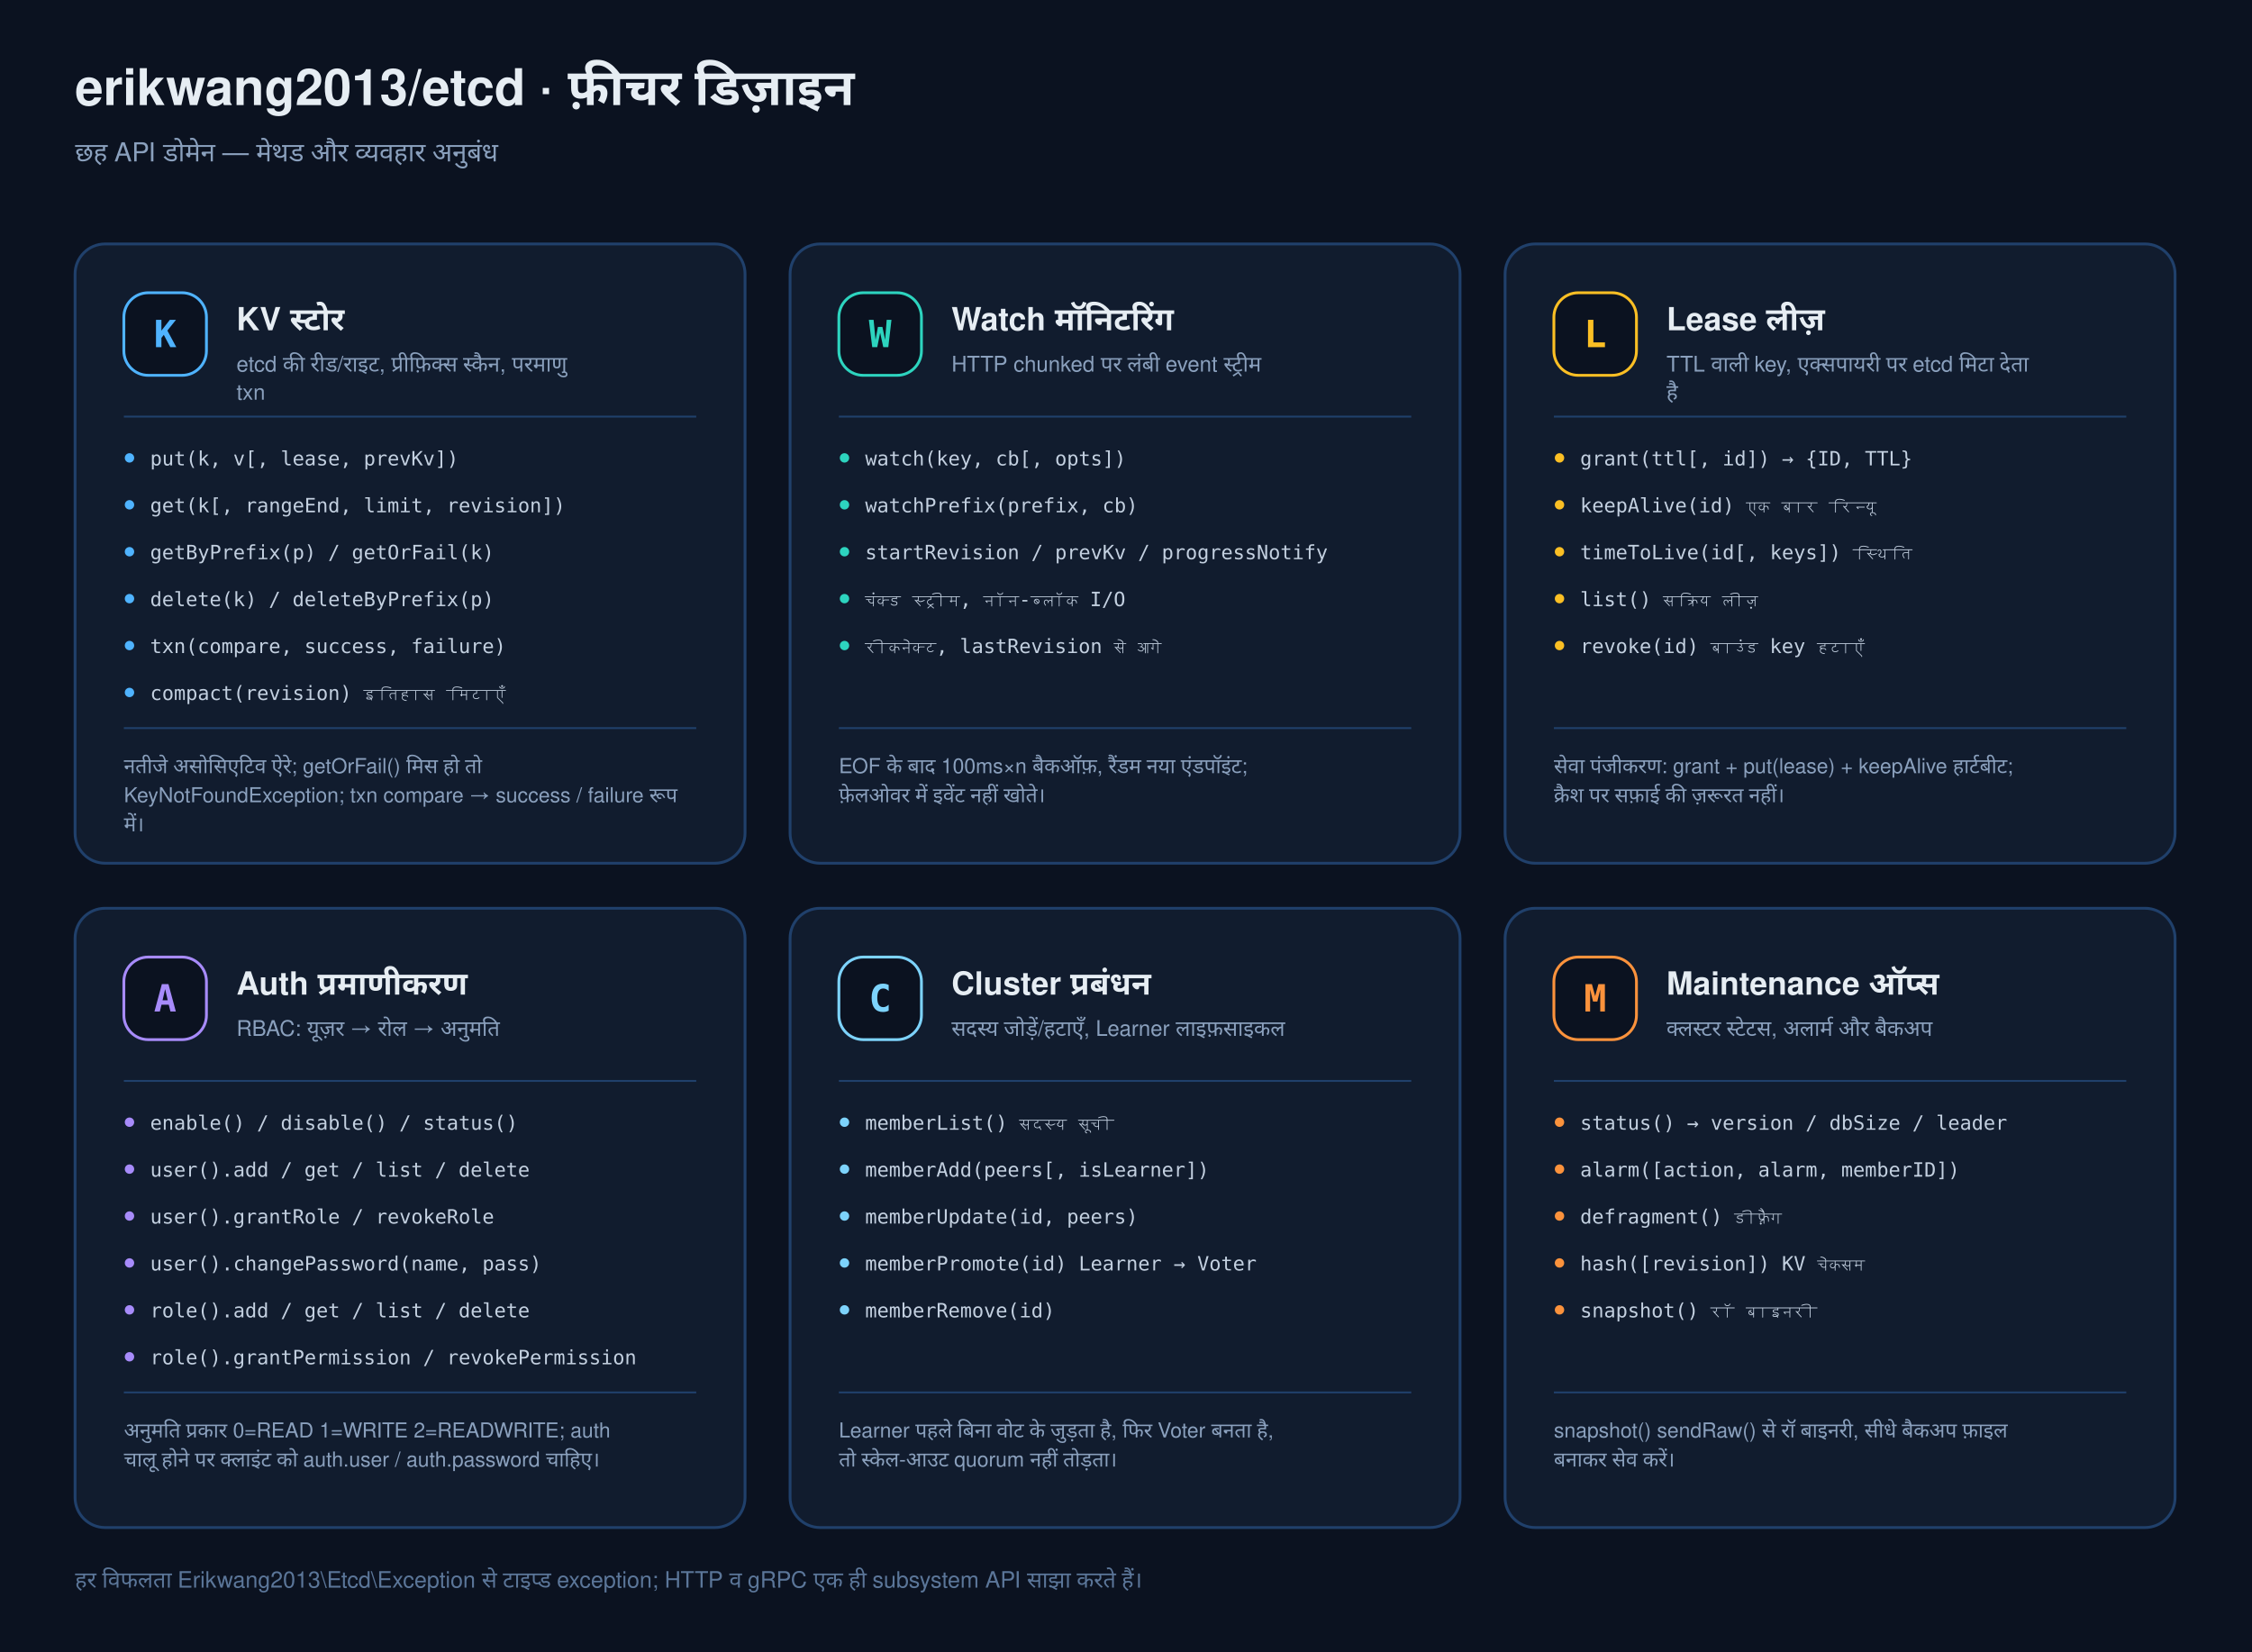
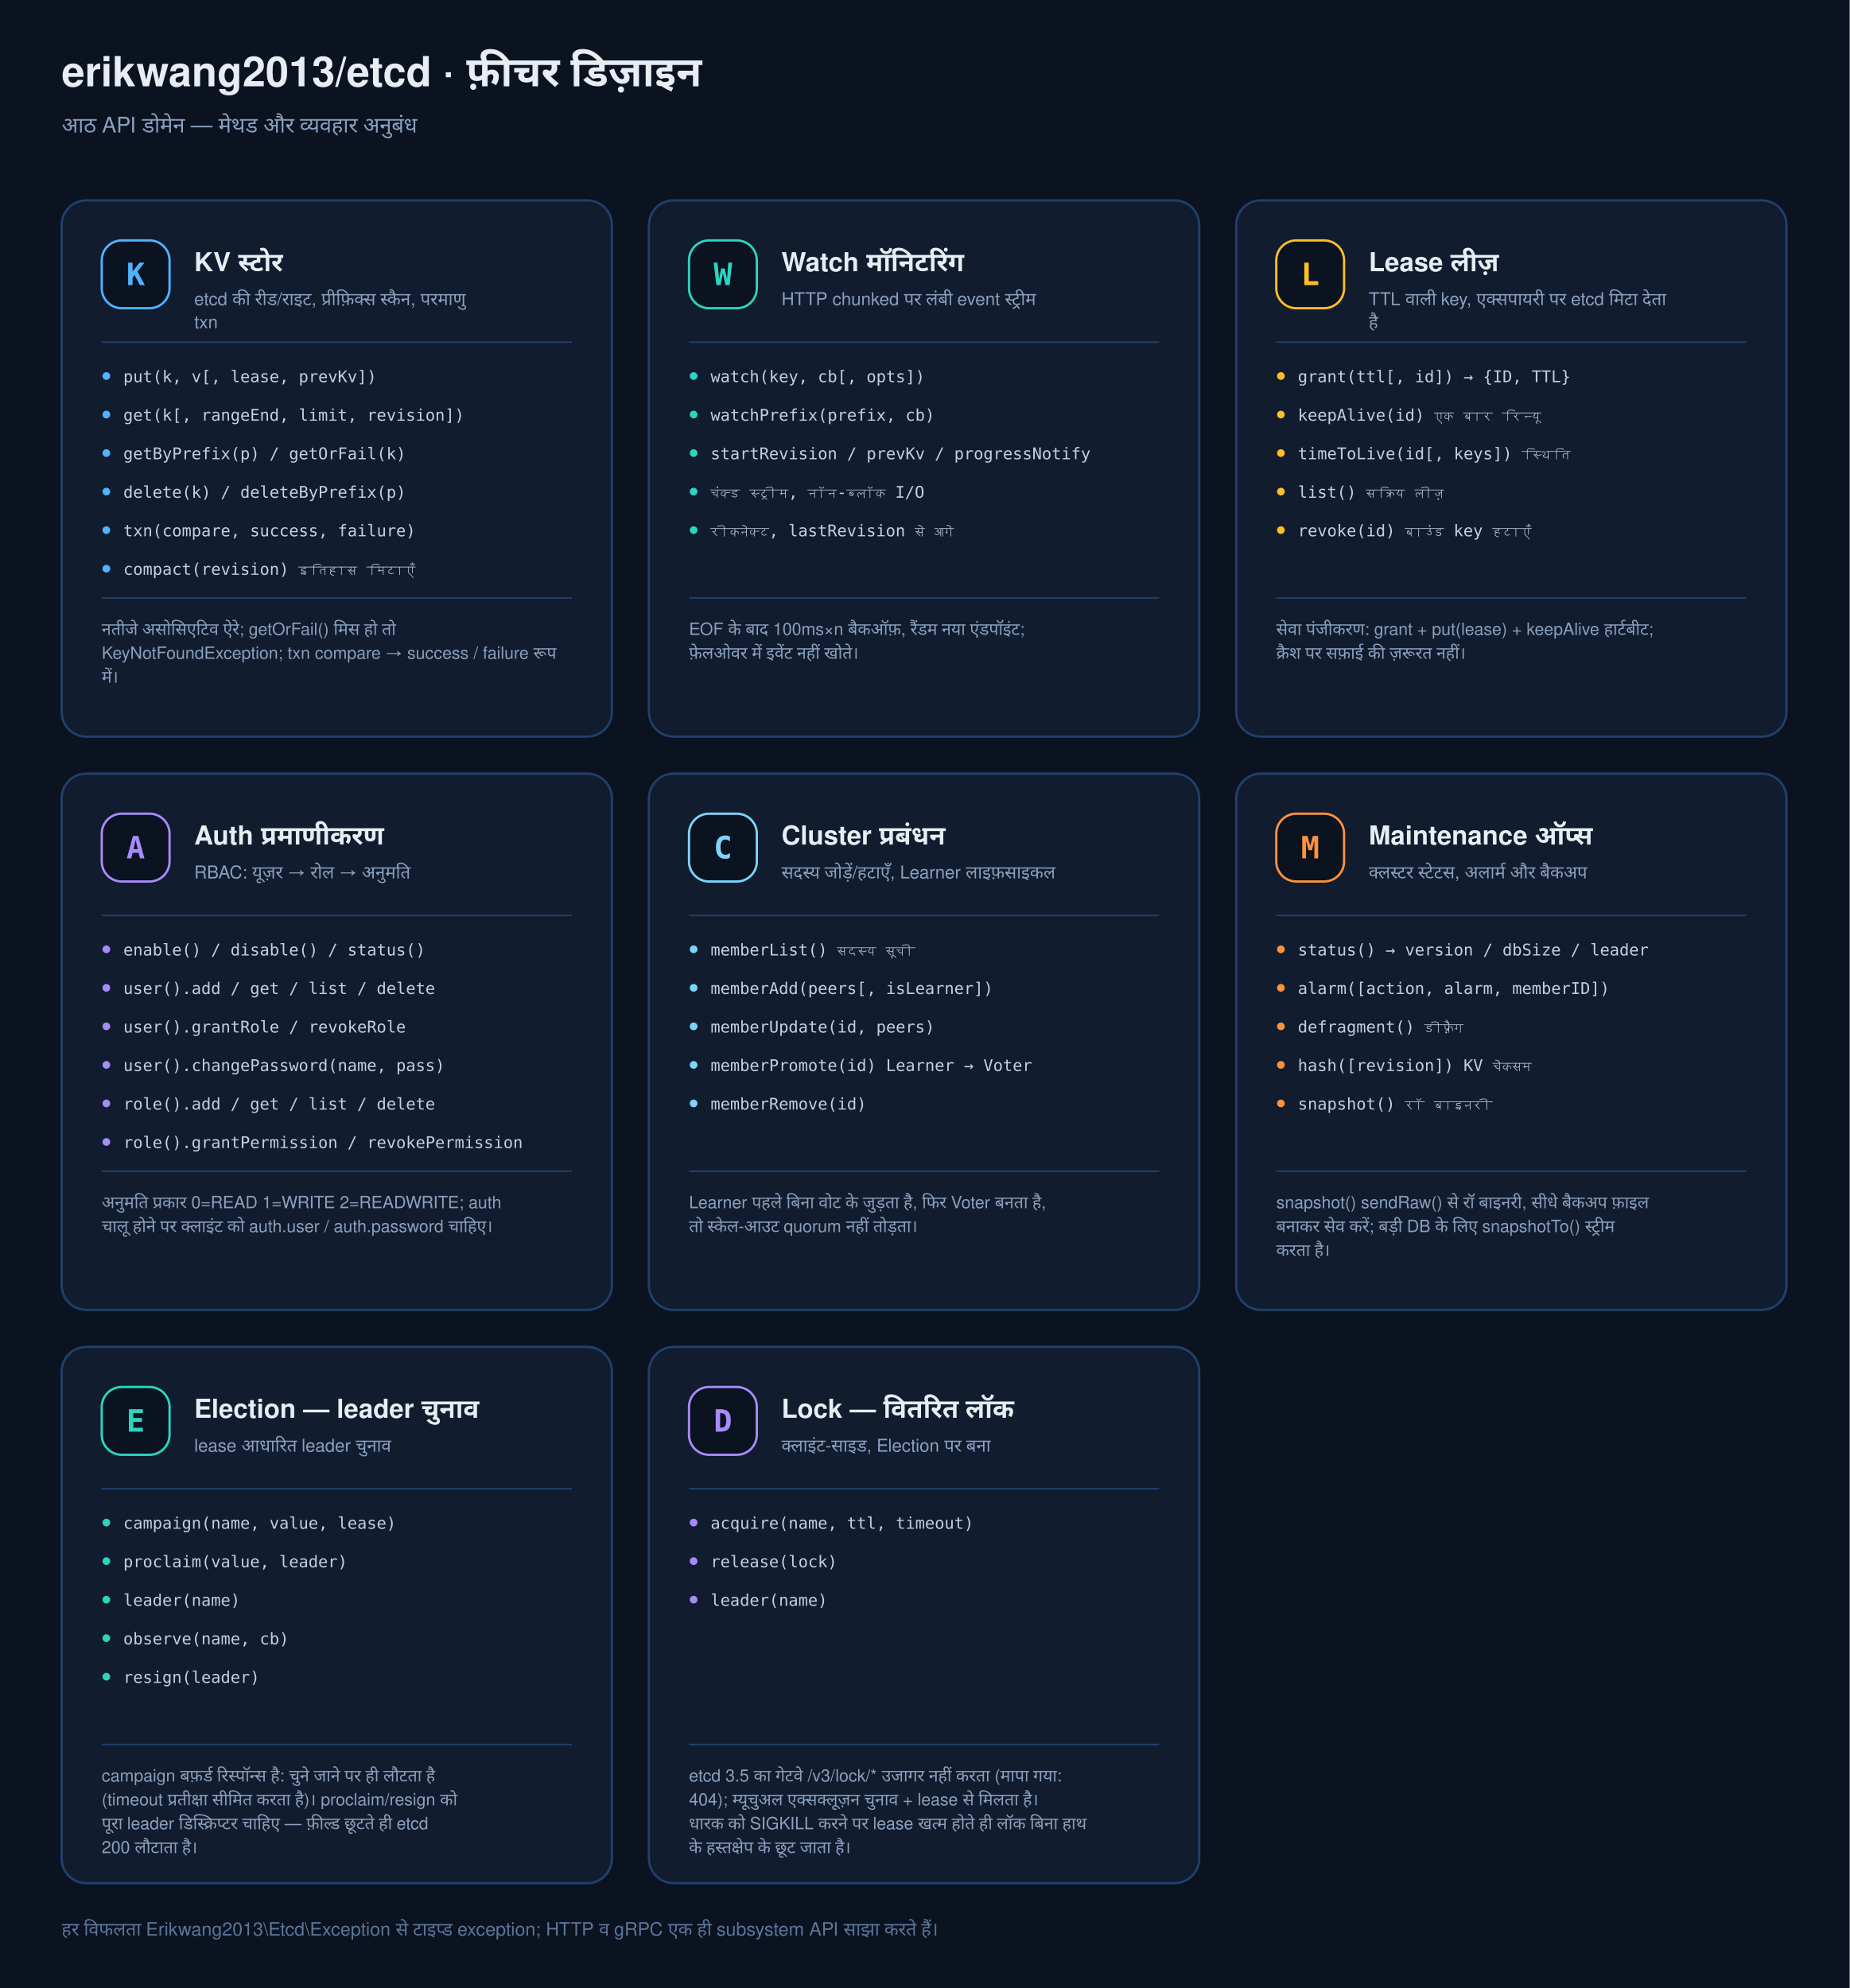
- <svg xmlns="http://www.w3.org/2000/svg" viewBox="0 0 1200 880" width="1200" height="880" font-family="Helvetica,Arial,'Noto Sans','Noto Sans CJK SC','Noto Sans Devanagari','Noto Sans Bengali','Noto Sans Arabic','Lohit Devanagari','PingFang SC','Microsoft YaHei',sans-serif" role="img" aria-labelledby="ttl dsc">
+ <svg xmlns="http://www.w3.org/2000/svg" viewBox="0 0 1200 1290" width="1200" height="1290" font-family="Helvetica,Arial,'Noto Sans','Noto Sans CJK SC','Noto Sans Devanagari','Noto Sans Bengali','Noto Sans Arabic','Lohit Devanagari','PingFang SC','Microsoft YaHei',sans-serif" role="img" aria-labelledby="ttl dsc">
  <rect x="0" y="0" width="1200" height="10000" rx="0" fill="#0b1220" stroke="none" stroke-width="1.5" />
  <text x="40.0" y="56" font-size="27" fill="#e6edf3" text-anchor="start" font-weight="700">erikwang2013/etcd · फ़ीचर डिज़ाइन</text>
-   <text x="40.0" y="86" font-size="14" fill="#8aa0bd" text-anchor="start" font-weight="400">छह API डोमेन — मेथड और व्यवहार अनुबंध</text>
-   <rect x="40" y="130" width="357" height="330" rx="16" fill="#111c2e" stroke="#20406b" stroke-width="1.5" />
+   <text x="40.0" y="86" font-size="14" fill="#8aa0bd" text-anchor="start" font-weight="400">आठ API डोमेन — मेथड और व्यवहार अनुबंध</text>
+   <rect x="40" y="130" width="357" height="348" rx="16" fill="#111c2e" stroke="#20406b" stroke-width="1.5" />
  <rect x="66" y="156" width="44" height="44" rx="13" fill="#0b1220" stroke="#4fb3ff" stroke-width="1.5" />
  <text x="88.0" y="185" font-size="20" fill="#4fb3ff" text-anchor="middle" font-weight="700" font-family="'DejaVu Sans Mono',Menlo,Consolas,'Noto Sans Mono CJK SC',monospace">K</text>
  <text x="126.0" y="176" font-size="17" fill="#e6edf3" text-anchor="start" font-weight="700">KV स्टोर</text>
  <text x="126.0" y="198" font-size="11.5" fill="#8aa0bd" text-anchor="start" font-weight="400">etcd की रीड/राइट, प्रीफ़िक्स स्कैन, परमाणु</text>
  <text x="126.0" y="213" font-size="11.5" fill="#8aa0bd" text-anchor="start" font-weight="400">txn</text>
  <line x1="66" y1="222" x2="371" y2="222" stroke="#20406b" stroke-width="1" />
  <circle cx="69" cy="244" r="2.5" fill="#4fb3ff" />
  <text x="80.0" y="248" font-size="10.5" fill="#c3d0e0" text-anchor="start" font-weight="400" font-family="'DejaVu Sans Mono',Menlo,Consolas,'Noto Sans Mono CJK SC',monospace">put(k, v[, lease, prevKv])</text>
  <circle cx="69" cy="269" r="2.5" fill="#4fb3ff" />
  <text x="80.0" y="273" font-size="10.5" fill="#c3d0e0" text-anchor="start" font-weight="400" font-family="'DejaVu Sans Mono',Menlo,Consolas,'Noto Sans Mono CJK SC',monospace">get(k[, rangeEnd, limit, revision])</text>
  <circle cx="69" cy="294" r="2.5" fill="#4fb3ff" />
  <text x="80.0" y="298" font-size="10.5" fill="#c3d0e0" text-anchor="start" font-weight="400" font-family="'DejaVu Sans Mono',Menlo,Consolas,'Noto Sans Mono CJK SC',monospace">getByPrefix(p) / getOrFail(k)</text>
  <circle cx="69" cy="319" r="2.5" fill="#4fb3ff" />
  <text x="80.0" y="323" font-size="10.5" fill="#c3d0e0" text-anchor="start" font-weight="400" font-family="'DejaVu Sans Mono',Menlo,Consolas,'Noto Sans Mono CJK SC',monospace">delete(k) / deleteByPrefix(p)</text>
  <circle cx="69" cy="344" r="2.5" fill="#4fb3ff" />
  <text x="80.0" y="348" font-size="10.5" fill="#c3d0e0" text-anchor="start" font-weight="400" font-family="'DejaVu Sans Mono',Menlo,Consolas,'Noto Sans Mono CJK SC',monospace">txn(compare, success, failure)</text>
  <circle cx="69" cy="369" r="2.5" fill="#4fb3ff" />
  <text x="80.0" y="373" font-size="10.5" fill="#c3d0e0" text-anchor="start" font-weight="400" font-family="'DejaVu Sans Mono',Menlo,Consolas,'Noto Sans Mono CJK SC',monospace">compact(revision) इतिहास मिटाएँ</text>
  <line x1="66" y1="388" x2="371" y2="388" stroke="#20406b" stroke-width="1" />
  <text x="66.0" y="412.0" font-size="11" fill="#8aa0bd" text-anchor="start" font-weight="400">नतीजे असोसिएटिव ऐरे; getOrFail() मिस हो तो</text>
  <text x="66.0" y="427.5" font-size="11" fill="#8aa0bd" text-anchor="start" font-weight="400">KeyNotFoundException; txn compare → success / failure रूप</text>
  <text x="66.0" y="443.0" font-size="11" fill="#8aa0bd" text-anchor="start" font-weight="400">में।</text>
-   <rect x="421" y="130" width="357" height="330" rx="16" fill="#111c2e" stroke="#20406b" stroke-width="1.5" />
+   <rect x="421" y="130" width="357" height="348" rx="16" fill="#111c2e" stroke="#20406b" stroke-width="1.5" />
  <rect x="447" y="156" width="44" height="44" rx="13" fill="#0b1220" stroke="#2dd4bf" stroke-width="1.5" />
  <text x="469.0" y="185" font-size="20" fill="#2dd4bf" text-anchor="middle" font-weight="700" font-family="'DejaVu Sans Mono',Menlo,Consolas,'Noto Sans Mono CJK SC',monospace">W</text>
  <text x="507.0" y="176" font-size="17" fill="#e6edf3" text-anchor="start" font-weight="700">Watch मॉनिटरिंग</text>
  <text x="507.0" y="198" font-size="11.5" fill="#8aa0bd" text-anchor="start" font-weight="400">HTTP chunked पर लंबी event स्ट्रीम</text>
  <line x1="447" y1="222" x2="752" y2="222" stroke="#20406b" stroke-width="1" />
  <circle cx="450" cy="244" r="2.5" fill="#2dd4bf" />
  <text x="461.0" y="248" font-size="10.5" fill="#c3d0e0" text-anchor="start" font-weight="400" font-family="'DejaVu Sans Mono',Menlo,Consolas,'Noto Sans Mono CJK SC',monospace">watch(key, cb[, opts])</text>
  <circle cx="450" cy="269" r="2.5" fill="#2dd4bf" />
  <text x="461.0" y="273" font-size="10.5" fill="#c3d0e0" text-anchor="start" font-weight="400" font-family="'DejaVu Sans Mono',Menlo,Consolas,'Noto Sans Mono CJK SC',monospace">watchPrefix(prefix, cb)</text>
  <circle cx="450" cy="294" r="2.5" fill="#2dd4bf" />
  <text x="461.0" y="298" font-size="10.5" fill="#c3d0e0" text-anchor="start" font-weight="400" font-family="'DejaVu Sans Mono',Menlo,Consolas,'Noto Sans Mono CJK SC',monospace">startRevision / prevKv / progressNotify</text>
  <circle cx="450" cy="319" r="2.5" fill="#2dd4bf" />
  <text x="461.0" y="323" font-size="10.5" fill="#c3d0e0" text-anchor="start" font-weight="400" font-family="'DejaVu Sans Mono',Menlo,Consolas,'Noto Sans Mono CJK SC',monospace">चंक्ड स्ट्रीम, नॉन-ब्लॉक I/O</text>
  <circle cx="450" cy="344" r="2.5" fill="#2dd4bf" />
  <text x="461.0" y="348" font-size="10.5" fill="#c3d0e0" text-anchor="start" font-weight="400" font-family="'DejaVu Sans Mono',Menlo,Consolas,'Noto Sans Mono CJK SC',monospace">रीकनेक्ट, lastRevision से आगे</text>
  <line x1="447" y1="388" x2="752" y2="388" stroke="#20406b" stroke-width="1" />
  <text x="447.0" y="412.0" font-size="11" fill="#8aa0bd" text-anchor="start" font-weight="400">EOF के बाद 100ms×n बैकऑफ़, रैंडम नया एंडपॉइंट;</text>
  <text x="447.0" y="427.5" font-size="11" fill="#8aa0bd" text-anchor="start" font-weight="400">फ़ेलओवर में इवेंट नहीं खोते।</text>
-   <rect x="802" y="130" width="357" height="330" rx="16" fill="#111c2e" stroke="#20406b" stroke-width="1.5" />
+   <rect x="802" y="130" width="357" height="348" rx="16" fill="#111c2e" stroke="#20406b" stroke-width="1.5" />
  <rect x="828" y="156" width="44" height="44" rx="13" fill="#0b1220" stroke="#fbbf24" stroke-width="1.5" />
  <text x="850.0" y="185" font-size="20" fill="#fbbf24" text-anchor="middle" font-weight="700" font-family="'DejaVu Sans Mono',Menlo,Consolas,'Noto Sans Mono CJK SC',monospace">L</text>
  <text x="888.0" y="176" font-size="17" fill="#e6edf3" text-anchor="start" font-weight="700">Lease लीज़</text>
  <text x="888.0" y="198" font-size="11.5" fill="#8aa0bd" text-anchor="start" font-weight="400">TTL वाली key, एक्सपायरी पर etcd मिटा देता</text>
  <text x="888.0" y="213" font-size="11.5" fill="#8aa0bd" text-anchor="start" font-weight="400">है</text>
  <line x1="828" y1="222" x2="1133" y2="222" stroke="#20406b" stroke-width="1" />
  <circle cx="831" cy="244" r="2.5" fill="#fbbf24" />
  <text x="842.0" y="248" font-size="10.5" fill="#c3d0e0" text-anchor="start" font-weight="400" font-family="'DejaVu Sans Mono',Menlo,Consolas,'Noto Sans Mono CJK SC',monospace">grant(ttl[, id]) → {ID, TTL}</text>
  <circle cx="831" cy="269" r="2.5" fill="#fbbf24" />
  <text x="842.0" y="273" font-size="10.5" fill="#c3d0e0" text-anchor="start" font-weight="400" font-family="'DejaVu Sans Mono',Menlo,Consolas,'Noto Sans Mono CJK SC',monospace">keepAlive(id) एक बार रिन्यू</text>
  <circle cx="831" cy="294" r="2.5" fill="#fbbf24" />
  <text x="842.0" y="298" font-size="10.5" fill="#c3d0e0" text-anchor="start" font-weight="400" font-family="'DejaVu Sans Mono',Menlo,Consolas,'Noto Sans Mono CJK SC',monospace">timeToLive(id[, keys]) स्थिति</text>
  <circle cx="831" cy="319" r="2.5" fill="#fbbf24" />
  <text x="842.0" y="323" font-size="10.5" fill="#c3d0e0" text-anchor="start" font-weight="400" font-family="'DejaVu Sans Mono',Menlo,Consolas,'Noto Sans Mono CJK SC',monospace">list() सक्रिय लीज़</text>
  <circle cx="831" cy="344" r="2.5" fill="#fbbf24" />
  <text x="842.0" y="348" font-size="10.5" fill="#c3d0e0" text-anchor="start" font-weight="400" font-family="'DejaVu Sans Mono',Menlo,Consolas,'Noto Sans Mono CJK SC',monospace">revoke(id) बाउंड key हटाएँ</text>
  <line x1="828" y1="388" x2="1133" y2="388" stroke="#20406b" stroke-width="1" />
  <text x="828.0" y="412.0" font-size="11" fill="#8aa0bd" text-anchor="start" font-weight="400">सेवा पंजीकरण: grant + put(lease) + keepAlive हार्टबीट;</text>
  <text x="828.0" y="427.5" font-size="11" fill="#8aa0bd" text-anchor="start" font-weight="400">क्रैश पर सफ़ाई की ज़रूरत नहीं।</text>
-   <rect x="40" y="484" width="357" height="330" rx="16" fill="#111c2e" stroke="#20406b" stroke-width="1.5" />
-   <rect x="66" y="510" width="44" height="44" rx="13" fill="#0b1220" stroke="#a78bfa" stroke-width="1.5" />
-   <text x="88.0" y="539" font-size="20" fill="#a78bfa" text-anchor="middle" font-weight="700" font-family="'DejaVu Sans Mono',Menlo,Consolas,'Noto Sans Mono CJK SC',monospace">A</text>
-   <text x="126.0" y="530" font-size="17" fill="#e6edf3" text-anchor="start" font-weight="700">Auth प्रमाणीकरण</text>
-   <text x="126.0" y="552" font-size="11.5" fill="#8aa0bd" text-anchor="start" font-weight="400">RBAC: यूज़र → रोल → अनुमति</text>
-   <line x1="66" y1="576" x2="371" y2="576" stroke="#20406b" stroke-width="1" />
-   <circle cx="69" cy="598" r="2.5" fill="#a78bfa" />
-   <text x="80.0" y="602" font-size="10.5" fill="#c3d0e0" text-anchor="start" font-weight="400" font-family="'DejaVu Sans Mono',Menlo,Consolas,'Noto Sans Mono CJK SC',monospace">enable() / disable() / status()</text>
-   <circle cx="69" cy="623" r="2.5" fill="#a78bfa" />
-   <text x="80.0" y="627" font-size="10.5" fill="#c3d0e0" text-anchor="start" font-weight="400" font-family="'DejaVu Sans Mono',Menlo,Consolas,'Noto Sans Mono CJK SC',monospace">user().add / get / list / delete</text>
-   <circle cx="69" cy="648" r="2.5" fill="#a78bfa" />
-   <text x="80.0" y="652" font-size="10.5" fill="#c3d0e0" text-anchor="start" font-weight="400" font-family="'DejaVu Sans Mono',Menlo,Consolas,'Noto Sans Mono CJK SC',monospace">user().grantRole / revokeRole</text>
-   <circle cx="69" cy="673" r="2.5" fill="#a78bfa" />
-   <text x="80.0" y="677" font-size="10.5" fill="#c3d0e0" text-anchor="start" font-weight="400" font-family="'DejaVu Sans Mono',Menlo,Consolas,'Noto Sans Mono CJK SC',monospace">user().changePassword(name, pass)</text>
-   <circle cx="69" cy="698" r="2.5" fill="#a78bfa" />
-   <text x="80.0" y="702" font-size="10.5" fill="#c3d0e0" text-anchor="start" font-weight="400" font-family="'DejaVu Sans Mono',Menlo,Consolas,'Noto Sans Mono CJK SC',monospace">role().add / get / list / delete</text>
-   <circle cx="69" cy="723" r="2.5" fill="#a78bfa" />
-   <text x="80.0" y="727" font-size="10.5" fill="#c3d0e0" text-anchor="start" font-weight="400" font-family="'DejaVu Sans Mono',Menlo,Consolas,'Noto Sans Mono CJK SC',monospace">role().grantPermission / revokePermission</text>
-   <line x1="66" y1="742" x2="371" y2="742" stroke="#20406b" stroke-width="1" />
-   <text x="66.0" y="766.0" font-size="11" fill="#8aa0bd" text-anchor="start" font-weight="400">अनुमति प्रकार 0=READ 1=WRITE 2=READWRITE; auth</text>
-   <text x="66.0" y="781.5" font-size="11" fill="#8aa0bd" text-anchor="start" font-weight="400">चालू होने पर क्लाइंट को auth.user / auth.password चाहिए।</text>
-   <rect x="421" y="484" width="357" height="330" rx="16" fill="#111c2e" stroke="#20406b" stroke-width="1.5" />
-   <rect x="447" y="510" width="44" height="44" rx="13" fill="#0b1220" stroke="#7dd3fc" stroke-width="1.5" />
-   <text x="469.0" y="539" font-size="20" fill="#7dd3fc" text-anchor="middle" font-weight="700" font-family="'DejaVu Sans Mono',Menlo,Consolas,'Noto Sans Mono CJK SC',monospace">C</text>
-   <text x="507.0" y="530" font-size="17" fill="#e6edf3" text-anchor="start" font-weight="700">Cluster प्रबंधन</text>
-   <text x="507.0" y="552" font-size="11.5" fill="#8aa0bd" text-anchor="start" font-weight="400">सदस्य जोड़ें/हटाएँ, Learner लाइफ़साइकल</text>
-   <line x1="447" y1="576" x2="752" y2="576" stroke="#20406b" stroke-width="1" />
-   <circle cx="450" cy="598" r="2.5" fill="#7dd3fc" />
-   <text x="461.0" y="602" font-size="10.5" fill="#c3d0e0" text-anchor="start" font-weight="400" font-family="'DejaVu Sans Mono',Menlo,Consolas,'Noto Sans Mono CJK SC',monospace">memberList() सदस्य सूची</text>
-   <circle cx="450" cy="623" r="2.5" fill="#7dd3fc" />
-   <text x="461.0" y="627" font-size="10.5" fill="#c3d0e0" text-anchor="start" font-weight="400" font-family="'DejaVu Sans Mono',Menlo,Consolas,'Noto Sans Mono CJK SC',monospace">memberAdd(peers[, isLearner])</text>
-   <circle cx="450" cy="648" r="2.5" fill="#7dd3fc" />
-   <text x="461.0" y="652" font-size="10.5" fill="#c3d0e0" text-anchor="start" font-weight="400" font-family="'DejaVu Sans Mono',Menlo,Consolas,'Noto Sans Mono CJK SC',monospace">memberUpdate(id, peers)</text>
-   <circle cx="450" cy="673" r="2.5" fill="#7dd3fc" />
-   <text x="461.0" y="677" font-size="10.5" fill="#c3d0e0" text-anchor="start" font-weight="400" font-family="'DejaVu Sans Mono',Menlo,Consolas,'Noto Sans Mono CJK SC',monospace">memberPromote(id) Learner → Voter</text>
-   <circle cx="450" cy="698" r="2.5" fill="#7dd3fc" />
-   <text x="461.0" y="702" font-size="10.5" fill="#c3d0e0" text-anchor="start" font-weight="400" font-family="'DejaVu Sans Mono',Menlo,Consolas,'Noto Sans Mono CJK SC',monospace">memberRemove(id)</text>
-   <line x1="447" y1="742" x2="752" y2="742" stroke="#20406b" stroke-width="1" />
-   <text x="447.0" y="766.0" font-size="11" fill="#8aa0bd" text-anchor="start" font-weight="400">Learner पहले बिना वोट के जुड़ता है, फिर Voter बनता है,</text>
-   <text x="447.0" y="781.5" font-size="11" fill="#8aa0bd" text-anchor="start" font-weight="400">तो स्केल-आउट quorum नहीं तोड़ता।</text>
-   <rect x="802" y="484" width="357" height="330" rx="16" fill="#111c2e" stroke="#20406b" stroke-width="1.5" />
-   <rect x="828" y="510" width="44" height="44" rx="13" fill="#0b1220" stroke="#fb923c" stroke-width="1.5" />
-   <text x="850.0" y="539" font-size="20" fill="#fb923c" text-anchor="middle" font-weight="700" font-family="'DejaVu Sans Mono',Menlo,Consolas,'Noto Sans Mono CJK SC',monospace">M</text>
-   <text x="888.0" y="530" font-size="17" fill="#e6edf3" text-anchor="start" font-weight="700">Maintenance ऑप्स</text>
-   <text x="888.0" y="552" font-size="11.5" fill="#8aa0bd" text-anchor="start" font-weight="400">क्लस्टर स्टेटस, अलार्म और बैकअप</text>
-   <line x1="828" y1="576" x2="1133" y2="576" stroke="#20406b" stroke-width="1" />
-   <circle cx="831" cy="598" r="2.5" fill="#fb923c" />
-   <text x="842.0" y="602" font-size="10.5" fill="#c3d0e0" text-anchor="start" font-weight="400" font-family="'DejaVu Sans Mono',Menlo,Consolas,'Noto Sans Mono CJK SC',monospace">status() → version / dbSize / leader</text>
-   <circle cx="831" cy="623" r="2.5" fill="#fb923c" />
-   <text x="842.0" y="627" font-size="10.5" fill="#c3d0e0" text-anchor="start" font-weight="400" font-family="'DejaVu Sans Mono',Menlo,Consolas,'Noto Sans Mono CJK SC',monospace">alarm([action, alarm, memberID])</text>
-   <circle cx="831" cy="648" r="2.5" fill="#fb923c" />
-   <text x="842.0" y="652" font-size="10.5" fill="#c3d0e0" text-anchor="start" font-weight="400" font-family="'DejaVu Sans Mono',Menlo,Consolas,'Noto Sans Mono CJK SC',monospace">defragment() डीफ़्रैग</text>
-   <circle cx="831" cy="673" r="2.5" fill="#fb923c" />
-   <text x="842.0" y="677" font-size="10.5" fill="#c3d0e0" text-anchor="start" font-weight="400" font-family="'DejaVu Sans Mono',Menlo,Consolas,'Noto Sans Mono CJK SC',monospace">hash([revision]) KV चेकसम</text>
-   <circle cx="831" cy="698" r="2.5" fill="#fb923c" />
-   <text x="842.0" y="702" font-size="10.5" fill="#c3d0e0" text-anchor="start" font-weight="400" font-family="'DejaVu Sans Mono',Menlo,Consolas,'Noto Sans Mono CJK SC',monospace">snapshot() रॉ बाइनरी</text>
-   <line x1="828" y1="742" x2="1133" y2="742" stroke="#20406b" stroke-width="1" />
-   <text x="828.0" y="766.0" font-size="11" fill="#8aa0bd" text-anchor="start" font-weight="400">snapshot() sendRaw() से रॉ बाइनरी, सीधे बैकअप फ़ाइल</text>
-   <text x="828.0" y="781.5" font-size="11" fill="#8aa0bd" text-anchor="start" font-weight="400">बनाकर सेव करें।</text>
-   <text x="40.0" y="846" font-size="12" fill="#5b7699" text-anchor="start" font-weight="400">हर विफलता Erikwang2013\Etcd\Exception से टाइप्ड exception; HTTP व gRPC एक ही subsystem API साझा करते हैं।</text>
+   <rect x="40" y="502" width="357" height="348" rx="16" fill="#111c2e" stroke="#20406b" stroke-width="1.5" />
+   <rect x="66" y="528" width="44" height="44" rx="13" fill="#0b1220" stroke="#a78bfa" stroke-width="1.5" />
+   <text x="88.0" y="557" font-size="20" fill="#a78bfa" text-anchor="middle" font-weight="700" font-family="'DejaVu Sans Mono',Menlo,Consolas,'Noto Sans Mono CJK SC',monospace">A</text>
+   <text x="126.0" y="548" font-size="17" fill="#e6edf3" text-anchor="start" font-weight="700">Auth प्रमाणीकरण</text>
+   <text x="126.0" y="570" font-size="11.5" fill="#8aa0bd" text-anchor="start" font-weight="400">RBAC: यूज़र → रोल → अनुमति</text>
+   <line x1="66" y1="594" x2="371" y2="594" stroke="#20406b" stroke-width="1" />
+   <circle cx="69" cy="616" r="2.5" fill="#a78bfa" />
+   <text x="80.0" y="620" font-size="10.5" fill="#c3d0e0" text-anchor="start" font-weight="400" font-family="'DejaVu Sans Mono',Menlo,Consolas,'Noto Sans Mono CJK SC',monospace">enable() / disable() / status()</text>
+   <circle cx="69" cy="641" r="2.5" fill="#a78bfa" />
+   <text x="80.0" y="645" font-size="10.5" fill="#c3d0e0" text-anchor="start" font-weight="400" font-family="'DejaVu Sans Mono',Menlo,Consolas,'Noto Sans Mono CJK SC',monospace">user().add / get / list / delete</text>
+   <circle cx="69" cy="666" r="2.5" fill="#a78bfa" />
+   <text x="80.0" y="670" font-size="10.5" fill="#c3d0e0" text-anchor="start" font-weight="400" font-family="'DejaVu Sans Mono',Menlo,Consolas,'Noto Sans Mono CJK SC',monospace">user().grantRole / revokeRole</text>
+   <circle cx="69" cy="691" r="2.5" fill="#a78bfa" />
+   <text x="80.0" y="695" font-size="10.5" fill="#c3d0e0" text-anchor="start" font-weight="400" font-family="'DejaVu Sans Mono',Menlo,Consolas,'Noto Sans Mono CJK SC',monospace">user().changePassword(name, pass)</text>
+   <circle cx="69" cy="716" r="2.5" fill="#a78bfa" />
+   <text x="80.0" y="720" font-size="10.5" fill="#c3d0e0" text-anchor="start" font-weight="400" font-family="'DejaVu Sans Mono',Menlo,Consolas,'Noto Sans Mono CJK SC',monospace">role().add / get / list / delete</text>
+   <circle cx="69" cy="741" r="2.5" fill="#a78bfa" />
+   <text x="80.0" y="745" font-size="10.5" fill="#c3d0e0" text-anchor="start" font-weight="400" font-family="'DejaVu Sans Mono',Menlo,Consolas,'Noto Sans Mono CJK SC',monospace">role().grantPermission / revokePermission</text>
+   <line x1="66" y1="760" x2="371" y2="760" stroke="#20406b" stroke-width="1" />
+   <text x="66.0" y="784.0" font-size="11" fill="#8aa0bd" text-anchor="start" font-weight="400">अनुमति प्रकार 0=READ 1=WRITE 2=READWRITE; auth</text>
+   <text x="66.0" y="799.5" font-size="11" fill="#8aa0bd" text-anchor="start" font-weight="400">चालू होने पर क्लाइंट को auth.user / auth.password चाहिए।</text>
+   <rect x="421" y="502" width="357" height="348" rx="16" fill="#111c2e" stroke="#20406b" stroke-width="1.5" />
+   <rect x="447" y="528" width="44" height="44" rx="13" fill="#0b1220" stroke="#7dd3fc" stroke-width="1.5" />
+   <text x="469.0" y="557" font-size="20" fill="#7dd3fc" text-anchor="middle" font-weight="700" font-family="'DejaVu Sans Mono',Menlo,Consolas,'Noto Sans Mono CJK SC',monospace">C</text>
+   <text x="507.0" y="548" font-size="17" fill="#e6edf3" text-anchor="start" font-weight="700">Cluster प्रबंधन</text>
+   <text x="507.0" y="570" font-size="11.5" fill="#8aa0bd" text-anchor="start" font-weight="400">सदस्य जोड़ें/हटाएँ, Learner लाइफ़साइकल</text>
+   <line x1="447" y1="594" x2="752" y2="594" stroke="#20406b" stroke-width="1" />
+   <circle cx="450" cy="616" r="2.5" fill="#7dd3fc" />
+   <text x="461.0" y="620" font-size="10.5" fill="#c3d0e0" text-anchor="start" font-weight="400" font-family="'DejaVu Sans Mono',Menlo,Consolas,'Noto Sans Mono CJK SC',monospace">memberList() सदस्य सूची</text>
+   <circle cx="450" cy="641" r="2.5" fill="#7dd3fc" />
+   <text x="461.0" y="645" font-size="10.5" fill="#c3d0e0" text-anchor="start" font-weight="400" font-family="'DejaVu Sans Mono',Menlo,Consolas,'Noto Sans Mono CJK SC',monospace">memberAdd(peers[, isLearner])</text>
+   <circle cx="450" cy="666" r="2.5" fill="#7dd3fc" />
+   <text x="461.0" y="670" font-size="10.5" fill="#c3d0e0" text-anchor="start" font-weight="400" font-family="'DejaVu Sans Mono',Menlo,Consolas,'Noto Sans Mono CJK SC',monospace">memberUpdate(id, peers)</text>
+   <circle cx="450" cy="691" r="2.5" fill="#7dd3fc" />
+   <text x="461.0" y="695" font-size="10.5" fill="#c3d0e0" text-anchor="start" font-weight="400" font-family="'DejaVu Sans Mono',Menlo,Consolas,'Noto Sans Mono CJK SC',monospace">memberPromote(id) Learner → Voter</text>
+   <circle cx="450" cy="716" r="2.5" fill="#7dd3fc" />
+   <text x="461.0" y="720" font-size="10.5" fill="#c3d0e0" text-anchor="start" font-weight="400" font-family="'DejaVu Sans Mono',Menlo,Consolas,'Noto Sans Mono CJK SC',monospace">memberRemove(id)</text>
+   <line x1="447" y1="760" x2="752" y2="760" stroke="#20406b" stroke-width="1" />
+   <text x="447.0" y="784.0" font-size="11" fill="#8aa0bd" text-anchor="start" font-weight="400">Learner पहले बिना वोट के जुड़ता है, फिर Voter बनता है,</text>
+   <text x="447.0" y="799.5" font-size="11" fill="#8aa0bd" text-anchor="start" font-weight="400">तो स्केल-आउट quorum नहीं तोड़ता।</text>
+   <rect x="802" y="502" width="357" height="348" rx="16" fill="#111c2e" stroke="#20406b" stroke-width="1.5" />
+   <rect x="828" y="528" width="44" height="44" rx="13" fill="#0b1220" stroke="#fb923c" stroke-width="1.5" />
+   <text x="850.0" y="557" font-size="20" fill="#fb923c" text-anchor="middle" font-weight="700" font-family="'DejaVu Sans Mono',Menlo,Consolas,'Noto Sans Mono CJK SC',monospace">M</text>
+   <text x="888.0" y="548" font-size="17" fill="#e6edf3" text-anchor="start" font-weight="700">Maintenance ऑप्स</text>
+   <text x="888.0" y="570" font-size="11.5" fill="#8aa0bd" text-anchor="start" font-weight="400">क्लस्टर स्टेटस, अलार्म और बैकअप</text>
+   <line x1="828" y1="594" x2="1133" y2="594" stroke="#20406b" stroke-width="1" />
+   <circle cx="831" cy="616" r="2.5" fill="#fb923c" />
+   <text x="842.0" y="620" font-size="10.5" fill="#c3d0e0" text-anchor="start" font-weight="400" font-family="'DejaVu Sans Mono',Menlo,Consolas,'Noto Sans Mono CJK SC',monospace">status() → version / dbSize / leader</text>
+   <circle cx="831" cy="641" r="2.5" fill="#fb923c" />
+   <text x="842.0" y="645" font-size="10.5" fill="#c3d0e0" text-anchor="start" font-weight="400" font-family="'DejaVu Sans Mono',Menlo,Consolas,'Noto Sans Mono CJK SC',monospace">alarm([action, alarm, memberID])</text>
+   <circle cx="831" cy="666" r="2.5" fill="#fb923c" />
+   <text x="842.0" y="670" font-size="10.5" fill="#c3d0e0" text-anchor="start" font-weight="400" font-family="'DejaVu Sans Mono',Menlo,Consolas,'Noto Sans Mono CJK SC',monospace">defragment() डीफ़्रैग</text>
+   <circle cx="831" cy="691" r="2.5" fill="#fb923c" />
+   <text x="842.0" y="695" font-size="10.5" fill="#c3d0e0" text-anchor="start" font-weight="400" font-family="'DejaVu Sans Mono',Menlo,Consolas,'Noto Sans Mono CJK SC',monospace">hash([revision]) KV चेकसम</text>
+   <circle cx="831" cy="716" r="2.5" fill="#fb923c" />
+   <text x="842.0" y="720" font-size="10.5" fill="#c3d0e0" text-anchor="start" font-weight="400" font-family="'DejaVu Sans Mono',Menlo,Consolas,'Noto Sans Mono CJK SC',monospace">snapshot() रॉ बाइनरी</text>
+   <line x1="828" y1="760" x2="1133" y2="760" stroke="#20406b" stroke-width="1" />
+   <text x="828.0" y="784.0" font-size="11" fill="#8aa0bd" text-anchor="start" font-weight="400">snapshot() sendRaw() से रॉ बाइनरी, सीधे बैकअप फ़ाइल</text>
+   <text x="828.0" y="799.5" font-size="11" fill="#8aa0bd" text-anchor="start" font-weight="400">बनाकर सेव करें; बड़ी DB के लिए snapshotTo() स्ट्रीम</text>
+   <text x="828.0" y="815.0" font-size="11" fill="#8aa0bd" text-anchor="start" font-weight="400">करता है।</text>
+   <rect x="40" y="874" width="357" height="348" rx="16" fill="#111c2e" stroke="#20406b" stroke-width="1.5" />
+   <rect x="66" y="900" width="44" height="44" rx="13" fill="#0b1220" stroke="#2dd4bf" stroke-width="1.5" />
+   <text x="88.0" y="929" font-size="20" fill="#2dd4bf" text-anchor="middle" font-weight="700" font-family="'DejaVu Sans Mono',Menlo,Consolas,'Noto Sans Mono CJK SC',monospace">E</text>
+   <text x="126.0" y="920" font-size="17" fill="#e6edf3" text-anchor="start" font-weight="700">Election — leader चुनाव</text>
+   <text x="126.0" y="942" font-size="11.5" fill="#8aa0bd" text-anchor="start" font-weight="400">lease आधारित leader चुनाव</text>
+   <line x1="66" y1="966" x2="371" y2="966" stroke="#20406b" stroke-width="1" />
+   <circle cx="69" cy="988" r="2.5" fill="#2dd4bf" />
+   <text x="80.0" y="992" font-size="10.5" fill="#c3d0e0" text-anchor="start" font-weight="400" font-family="'DejaVu Sans Mono',Menlo,Consolas,'Noto Sans Mono CJK SC',monospace">campaign(name, value, lease)</text>
+   <circle cx="69" cy="1013" r="2.5" fill="#2dd4bf" />
+   <text x="80.0" y="1017" font-size="10.5" fill="#c3d0e0" text-anchor="start" font-weight="400" font-family="'DejaVu Sans Mono',Menlo,Consolas,'Noto Sans Mono CJK SC',monospace">proclaim(value, leader)</text>
+   <circle cx="69" cy="1038" r="2.5" fill="#2dd4bf" />
+   <text x="80.0" y="1042" font-size="10.5" fill="#c3d0e0" text-anchor="start" font-weight="400" font-family="'DejaVu Sans Mono',Menlo,Consolas,'Noto Sans Mono CJK SC',monospace">leader(name)</text>
+   <circle cx="69" cy="1063" r="2.5" fill="#2dd4bf" />
+   <text x="80.0" y="1067" font-size="10.5" fill="#c3d0e0" text-anchor="start" font-weight="400" font-family="'DejaVu Sans Mono',Menlo,Consolas,'Noto Sans Mono CJK SC',monospace">observe(name, cb)</text>
+   <circle cx="69" cy="1088" r="2.5" fill="#2dd4bf" />
+   <text x="80.0" y="1092" font-size="10.5" fill="#c3d0e0" text-anchor="start" font-weight="400" font-family="'DejaVu Sans Mono',Menlo,Consolas,'Noto Sans Mono CJK SC',monospace">resign(leader)</text>
+   <line x1="66" y1="1132" x2="371" y2="1132" stroke="#20406b" stroke-width="1" />
+   <text x="66.0" y="1156.0" font-size="11" fill="#8aa0bd" text-anchor="start" font-weight="400">campaign बफ़र्ड रिस्पॉन्स है: चुने जाने पर ही लौटता है</text>
+   <text x="66.0" y="1171.5" font-size="11" fill="#8aa0bd" text-anchor="start" font-weight="400">(timeout प्रतीक्षा सीमित करता है)। proclaim/resign को</text>
+   <text x="66.0" y="1187.0" font-size="11" fill="#8aa0bd" text-anchor="start" font-weight="400">पूरा leader डिस्क्रिप्टर चाहिए — फ़ील्ड छूटते ही etcd</text>
+   <text x="66.0" y="1202.5" font-size="11" fill="#8aa0bd" text-anchor="start" font-weight="400">200 लौटाता है।</text>
+   <rect x="421" y="874" width="357" height="348" rx="16" fill="#111c2e" stroke="#20406b" stroke-width="1.5" />
+   <rect x="447" y="900" width="44" height="44" rx="13" fill="#0b1220" stroke="#a78bfa" stroke-width="1.5" />
+   <text x="469.0" y="929" font-size="20" fill="#a78bfa" text-anchor="middle" font-weight="700" font-family="'DejaVu Sans Mono',Menlo,Consolas,'Noto Sans Mono CJK SC',monospace">D</text>
+   <text x="507.0" y="920" font-size="17" fill="#e6edf3" text-anchor="start" font-weight="700">Lock — वितरित लॉक</text>
+   <text x="507.0" y="942" font-size="11.5" fill="#8aa0bd" text-anchor="start" font-weight="400">क्लाइंट-साइड, Election पर बना</text>
+   <line x1="447" y1="966" x2="752" y2="966" stroke="#20406b" stroke-width="1" />
+   <circle cx="450" cy="988" r="2.5" fill="#a78bfa" />
+   <text x="461.0" y="992" font-size="10.5" fill="#c3d0e0" text-anchor="start" font-weight="400" font-family="'DejaVu Sans Mono',Menlo,Consolas,'Noto Sans Mono CJK SC',monospace">acquire(name, ttl, timeout)</text>
+   <circle cx="450" cy="1013" r="2.5" fill="#a78bfa" />
+   <text x="461.0" y="1017" font-size="10.5" fill="#c3d0e0" text-anchor="start" font-weight="400" font-family="'DejaVu Sans Mono',Menlo,Consolas,'Noto Sans Mono CJK SC',monospace">release(lock)</text>
+   <circle cx="450" cy="1038" r="2.5" fill="#a78bfa" />
+   <text x="461.0" y="1042" font-size="10.5" fill="#c3d0e0" text-anchor="start" font-weight="400" font-family="'DejaVu Sans Mono',Menlo,Consolas,'Noto Sans Mono CJK SC',monospace">leader(name)</text>
+   <line x1="447" y1="1132" x2="752" y2="1132" stroke="#20406b" stroke-width="1" />
+   <text x="447.0" y="1156.0" font-size="11" fill="#8aa0bd" text-anchor="start" font-weight="400">etcd 3.5 का गेटवे /v3/lock/* उजागर नहीं करता (मापा गया:</text>
+   <text x="447.0" y="1171.5" font-size="11" fill="#8aa0bd" text-anchor="start" font-weight="400">404); म्यूचुअल एक्सक्लूज़न चुनाव + lease से मिलता है।</text>
+   <text x="447.0" y="1187.0" font-size="11" fill="#8aa0bd" text-anchor="start" font-weight="400">धारक को SIGKILL करने पर lease खत्म होते ही लॉक बिना हाथ</text>
+   <text x="447.0" y="1202.5" font-size="11" fill="#8aa0bd" text-anchor="start" font-weight="400">के हस्तक्षेप के छूट जाता है।</text>
+   <text x="40.0" y="1256" font-size="12" fill="#5b7699" text-anchor="start" font-weight="400">हर विफलता Erikwang2013\Etcd\Exception से टाइप्ड exception; HTTP व gRPC एक ही subsystem API साझा करते हैं।</text>
</svg>
